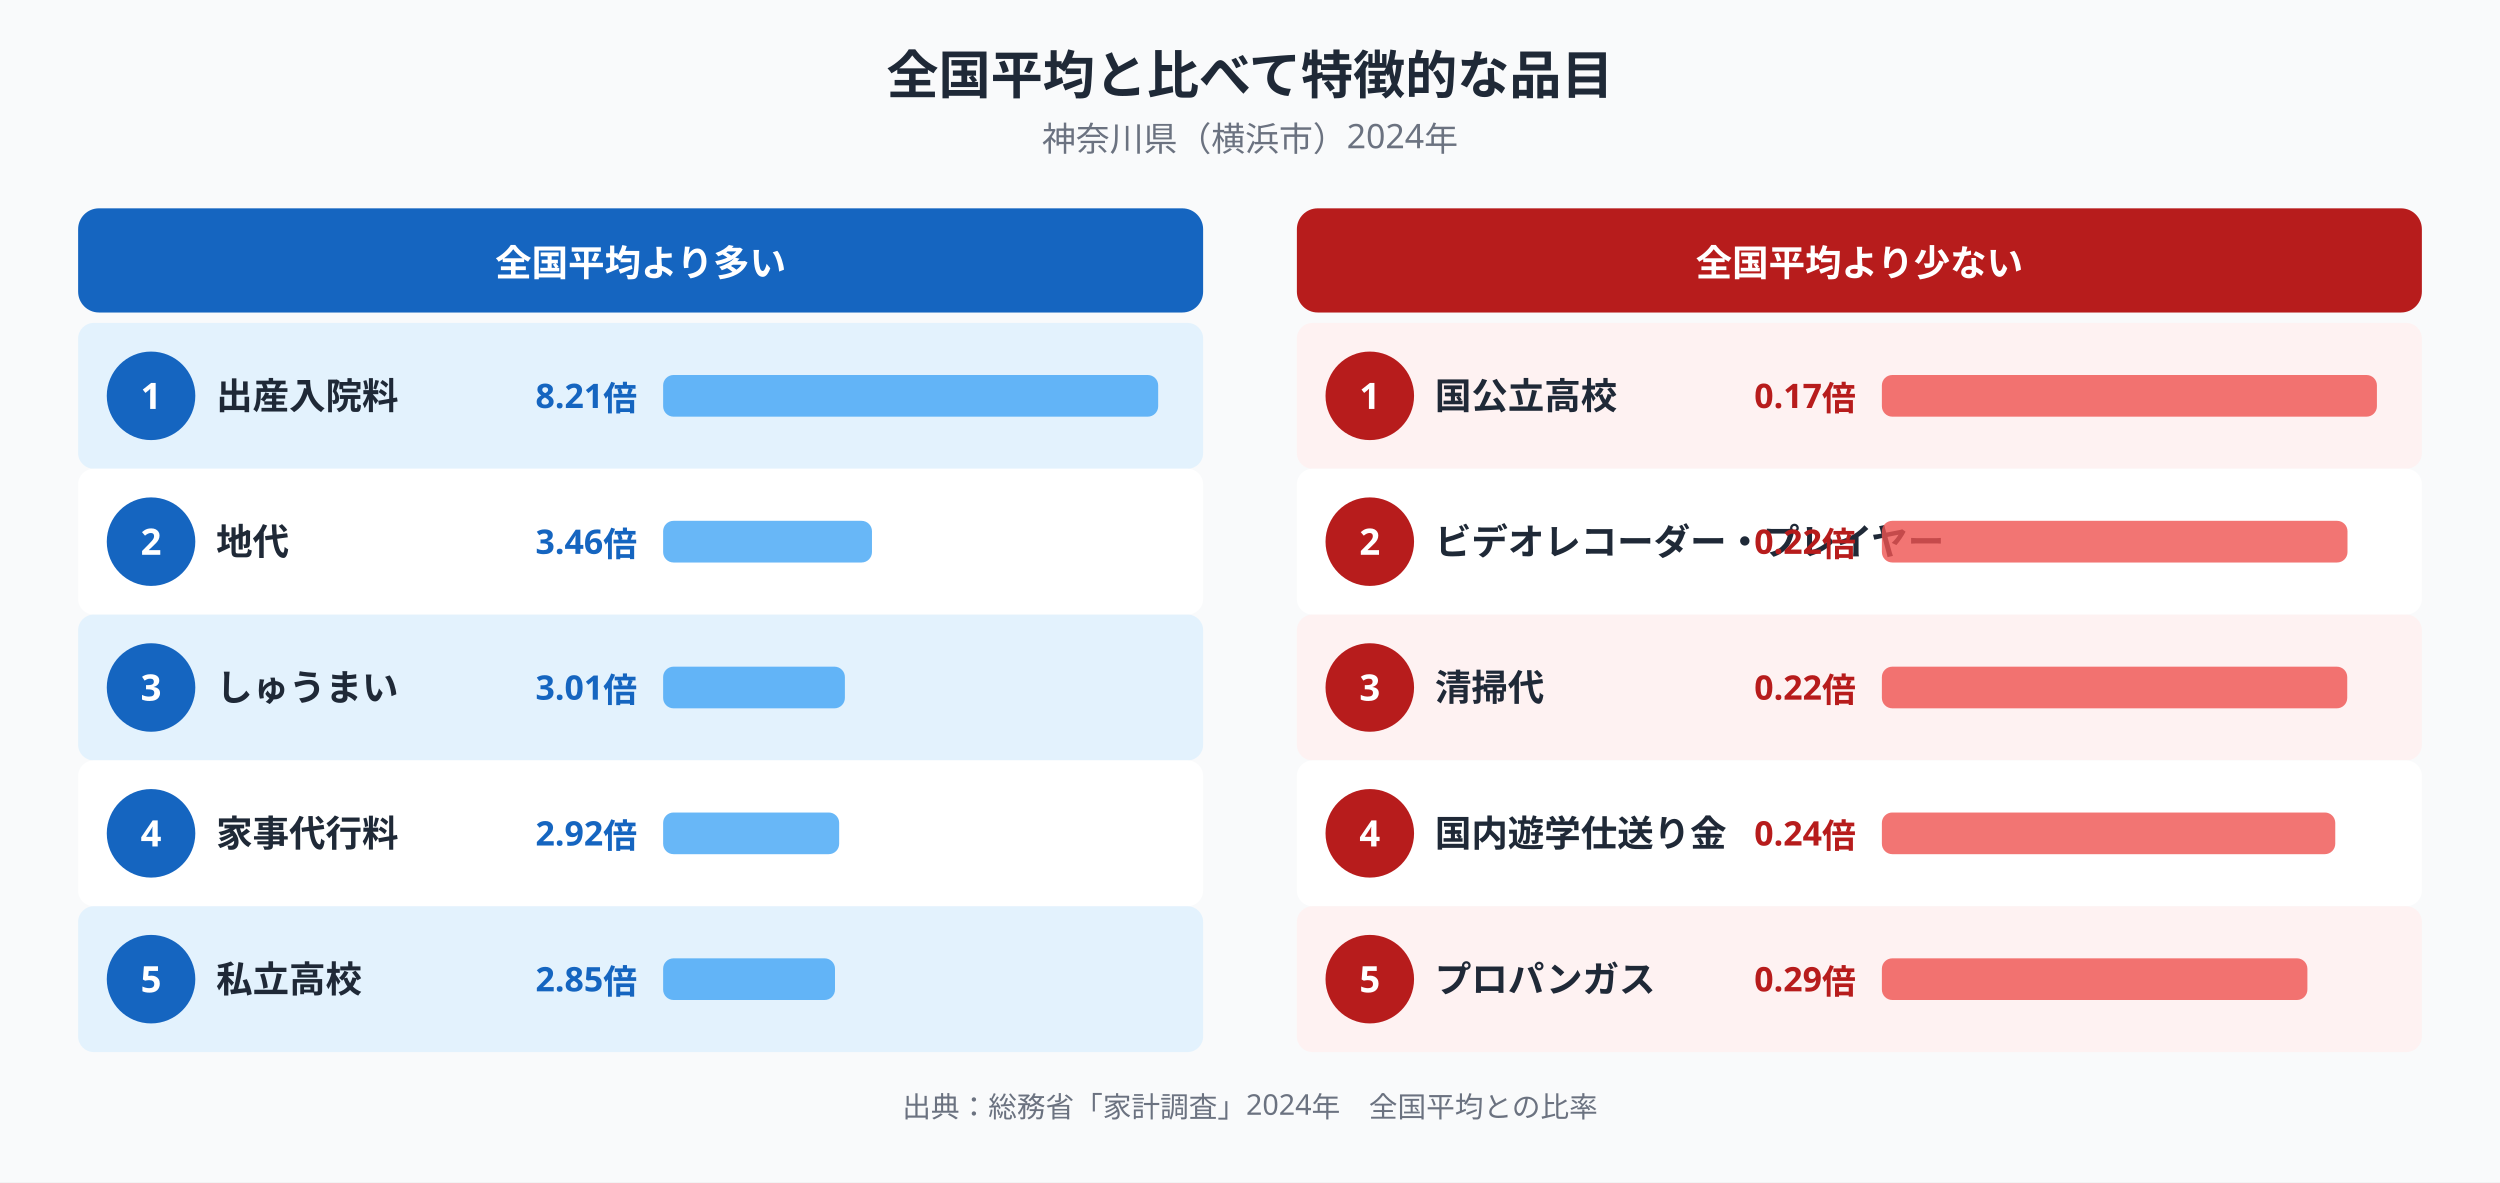
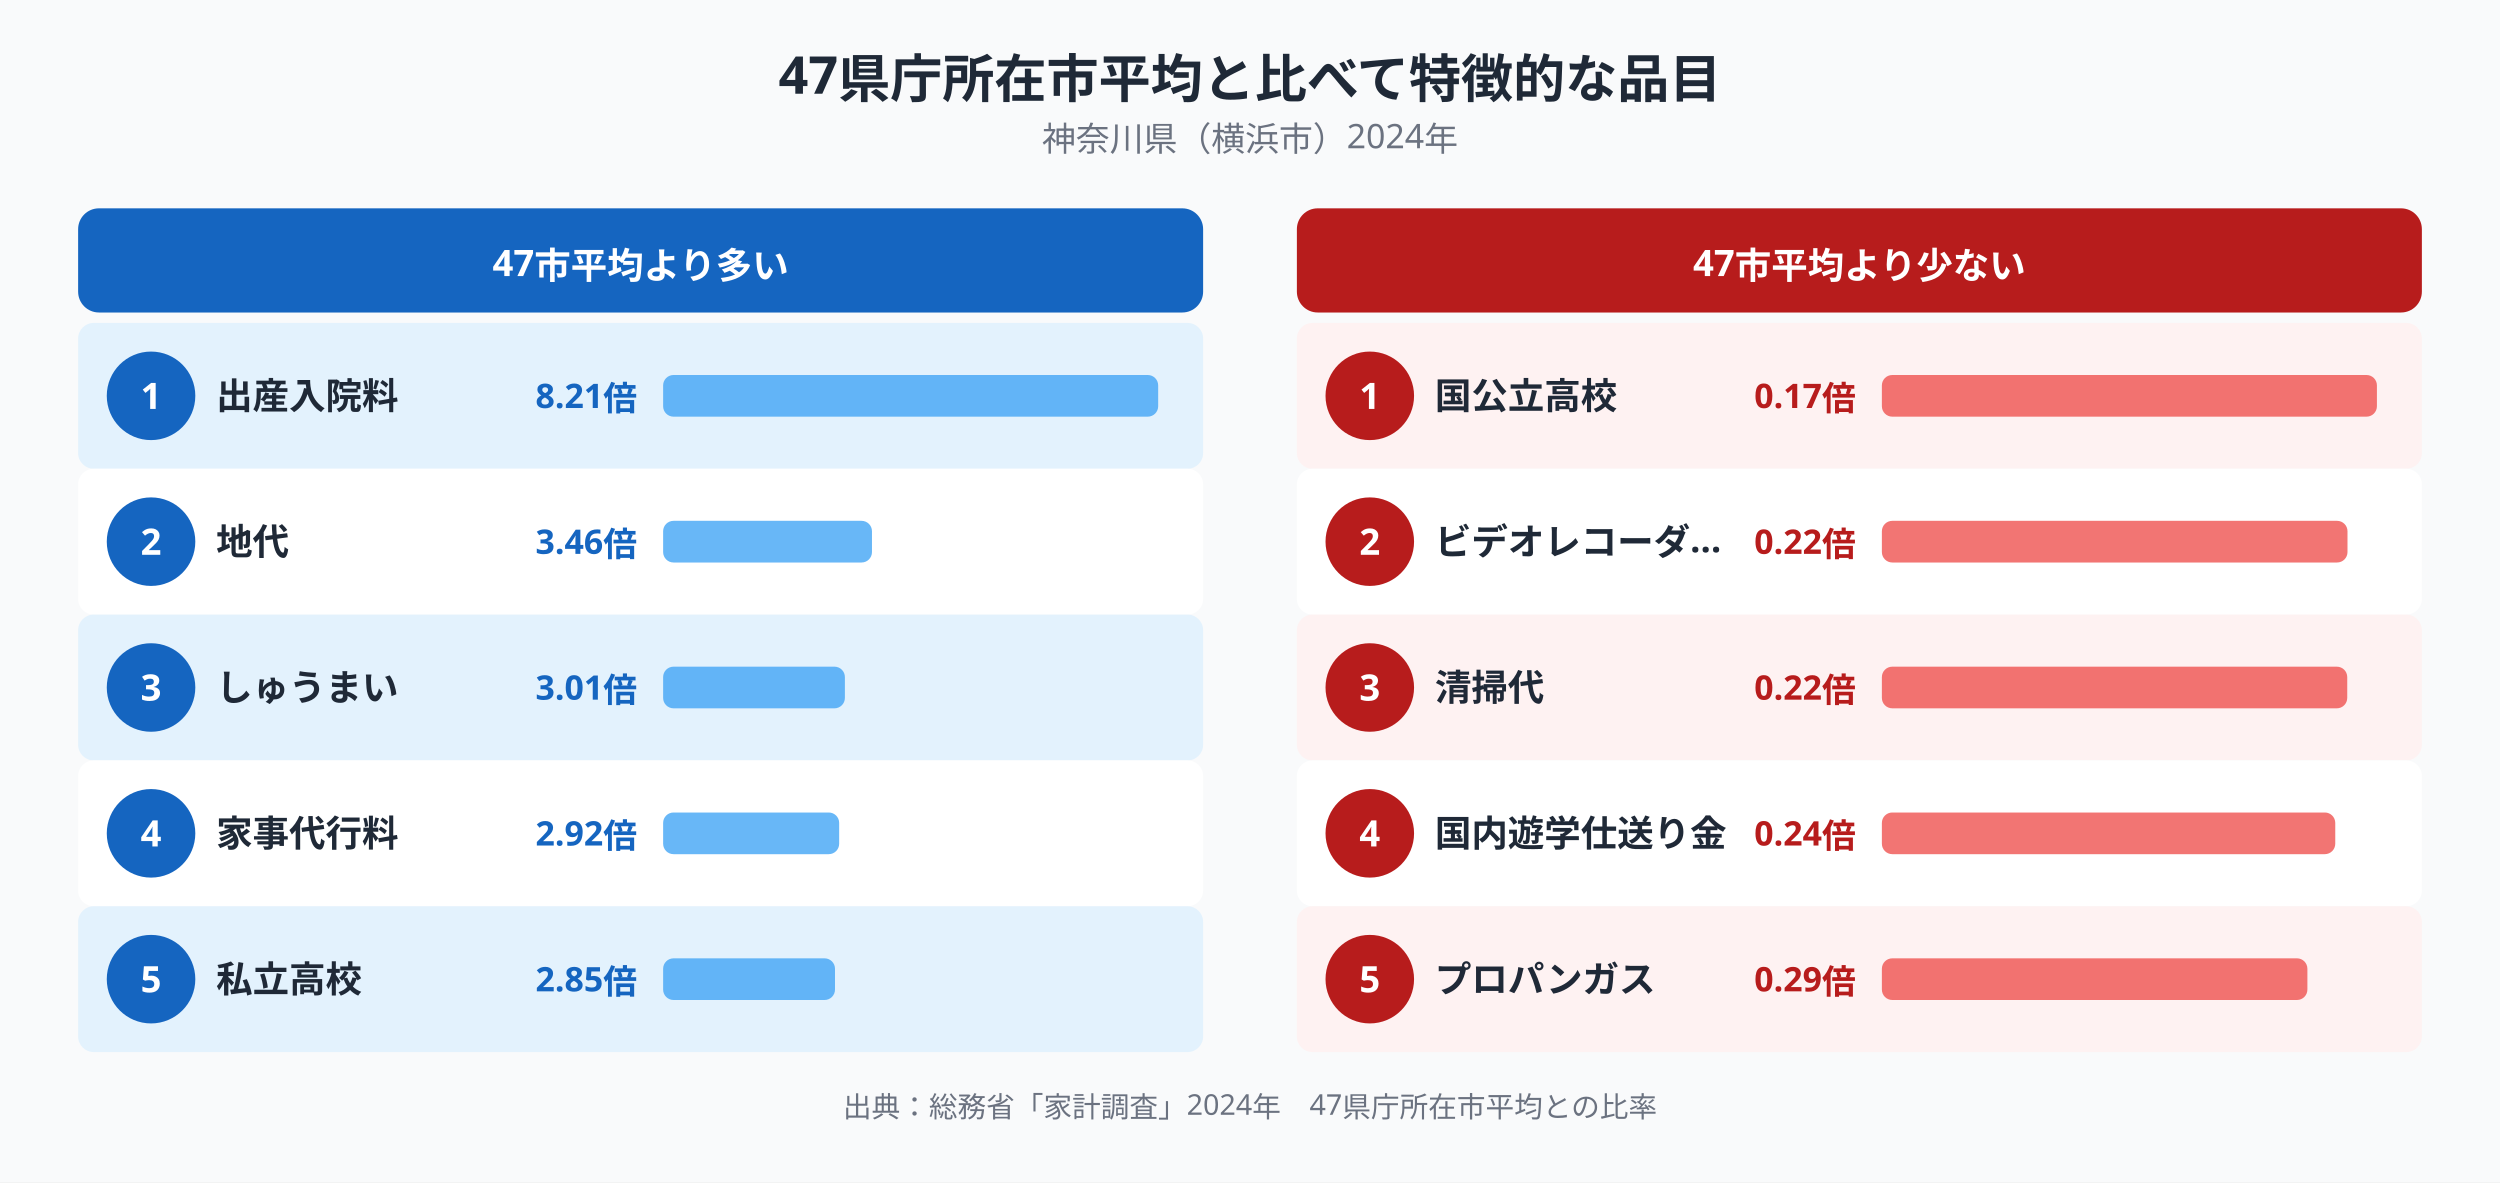
<svg xmlns="http://www.w3.org/2000/svg" width="960" height="454" viewBox="0 0 960 454" role="img" aria-label="神奈川県の特徴的な支出品目">
  <rect width="960" height="454" fill="#f9fafb" />
-   <text x="480" y="36" text-anchor="middle" font-family="'Noto Sans JP',sans-serif" font-size="20" font-weight="bold" fill="#1f2937">全国平均と比べて特徴的な品目</text>
+   <text x="480" y="36" text-anchor="middle" font-family="'Noto Sans JP',sans-serif" font-size="20" font-weight="bold" fill="#1f2937">47県庁所在市平均と比べて特徴的な品目</text>
  <text x="480" y="58" text-anchor="middle" font-family="'Noto Sans JP',sans-serif" font-size="13" fill="#6b7280">神奈川県（横浜市）2024年</text>
  <rect x="30" y="80" width="432" height="40" rx="8" fill="#1565c0" />
-   <text x="246" y="106" text-anchor="middle" font-family="'Noto Sans JP', sans-serif" font-size="14" font-weight="bold" fill="#ffffff">全国平均より多い</text>
+   <text x="246" y="106" text-anchor="middle" font-family="'Noto Sans JP', sans-serif" font-size="14" font-weight="bold" fill="#ffffff">47市平均より多い</text>
  <rect x="30" y="124" width="432" height="56" rx="6" fill="#e3f2fd" />
  <circle cx="58" cy="152" r="17" fill="#1565c0" />
  <text x="58" y="157.04" text-anchor="middle" font-family="'Noto Sans JP', sans-serif" font-size="14" font-weight="bold" fill="#ffffff">1</text>
  <text x="83" y="157.04" font-family="'Noto Sans JP', sans-serif" font-size="14" font-weight="bold" fill="#1f2937">出産入院料</text>
  <text x="244.64" y="156.68" text-anchor="end" font-family="'Noto Sans JP', sans-serif" font-size="13" fill="#1565c0" font-weight="600">8.21倍</text>
  <rect x="254.64" y="144" width="190.1" height="16" rx="4" fill="#42a5f5" opacity="0.8" />
  <rect x="30" y="180" width="432" height="56" rx="6" fill="#ffffff" />
  <circle cx="58" cy="208" r="17" fill="#1565c0" />
  <text x="58" y="213.04" text-anchor="middle" font-family="'Noto Sans JP', sans-serif" font-size="14" font-weight="bold" fill="#ffffff">2</text>
  <text x="83" y="213.04" font-family="'Noto Sans JP', sans-serif" font-size="14" font-weight="bold" fill="#1f2937">地代</text>
  <text x="244.64" y="212.68" text-anchor="end" font-family="'Noto Sans JP', sans-serif" font-size="13" fill="#1565c0" font-weight="600">3.46倍</text>
  <rect x="254.64" y="200" width="80.2" height="16" rx="4" fill="#42a5f5" opacity="0.8" />
  <rect x="30" y="236" width="432" height="56" rx="6" fill="#e3f2fd" />
  <circle cx="58" cy="264" r="17" fill="#1565c0" />
  <text x="58" y="269.04" text-anchor="middle" font-family="'Noto Sans JP', sans-serif" font-size="14" font-weight="bold" fill="#ffffff">3</text>
  <text x="83" y="269.04" font-family="'Noto Sans JP', sans-serif" font-size="14" font-weight="bold" fill="#1f2937">しゅうまい</text>
  <text x="244.64" y="268.68" text-anchor="end" font-family="'Noto Sans JP', sans-serif" font-size="13" fill="#1565c0" font-weight="600">3.01倍</text>
  <rect x="254.64" y="256" width="69.8" height="16" rx="4" fill="#42a5f5" opacity="0.8" />
  <rect x="30" y="292" width="432" height="56" rx="6" fill="#ffffff" />
  <circle cx="58" cy="320" r="17" fill="#1565c0" />
  <text x="58" y="325.04" text-anchor="middle" font-family="'Noto Sans JP', sans-serif" font-size="14" font-weight="bold" fill="#ffffff">4</text>
  <text x="83" y="325.04" font-family="'Noto Sans JP', sans-serif" font-size="14" font-weight="bold" fill="#1f2937">家事代行料</text>
  <text x="244.64" y="324.68" text-anchor="end" font-family="'Noto Sans JP', sans-serif" font-size="13" fill="#1565c0" font-weight="600">2.92倍</text>
  <rect x="254.64" y="312" width="67.6" height="16" rx="4" fill="#42a5f5" opacity="0.8" />
  <rect x="30" y="348" width="432" height="56" rx="6" fill="#e3f2fd" />
  <circle cx="58" cy="376" r="17" fill="#1565c0" />
  <text x="58" y="381.04" text-anchor="middle" font-family="'Noto Sans JP', sans-serif" font-size="14" font-weight="bold" fill="#ffffff">5</text>
  <text x="83" y="381.04" font-family="'Noto Sans JP', sans-serif" font-size="14" font-weight="bold" fill="#1f2937">私立高校</text>
  <text x="244.64" y="380.68" text-anchor="end" font-family="'Noto Sans JP', sans-serif" font-size="13" fill="#1565c0" font-weight="600">2.85倍</text>
  <rect x="254.64" y="368" width="66" height="16" rx="4" fill="#42a5f5" opacity="0.8" />
  <rect x="498" y="80" width="432" height="40" rx="8" fill="#b71c1c" />
-   <text x="714" y="106" text-anchor="middle" font-family="'Noto Sans JP', sans-serif" font-size="14" font-weight="bold" fill="#ffffff">全国平均より少ない</text>
+   <text x="714" y="106" text-anchor="middle" font-family="'Noto Sans JP', sans-serif" font-size="14" font-weight="bold" fill="#ffffff">47市平均より少ない</text>
  <rect x="498" y="124" width="432" height="56" rx="6" fill="#fef2f2" />
  <circle cx="526" cy="152" r="17" fill="#b71c1c" />
  <text x="526" y="157.04" text-anchor="middle" font-family="'Noto Sans JP', sans-serif" font-size="14" font-weight="bold" fill="#ffffff">1</text>
  <text x="551" y="157.04" font-family="'Noto Sans JP', sans-serif" font-size="14" font-weight="bold" fill="#1f2937">国公立高校</text>
  <text x="712.64" y="156.68" text-anchor="end" font-family="'Noto Sans JP', sans-serif" font-size="13" fill="#b71c1c" font-weight="600">0.17倍</text>
  <rect x="722.64" y="144" width="190.1" height="16" rx="4" fill="#ef5350" opacity="0.8" />
  <rect x="498" y="180" width="432" height="56" rx="6" fill="#ffffff" />
  <circle cx="526" cy="208" r="17" fill="#b71c1c" />
  <text x="526" y="213.04" text-anchor="middle" font-family="'Noto Sans JP', sans-serif" font-size="14" font-weight="bold" fill="#ffffff">2</text>
-   <text x="551" y="213.04" font-family="'Noto Sans JP', sans-serif" font-size="14" font-weight="bold" fill="#1f2937">ビデオレコーダー・プレイヤー</text>
+   <text x="551" y="213.04" font-family="'Noto Sans JP', sans-serif" font-size="14" font-weight="bold" fill="#1f2937">ビデオレコーダ…</text>
  <text x="712.64" y="212.68" text-anchor="end" font-family="'Noto Sans JP', sans-serif" font-size="13" fill="#b71c1c" font-weight="600">0.22倍</text>
  <rect x="722.64" y="200" width="178.8" height="16" rx="4" fill="#ef5350" opacity="0.8" />
  <rect x="498" y="236" width="432" height="56" rx="6" fill="#fef2f2" />
  <circle cx="526" cy="264" r="17" fill="#b71c1c" />
  <text x="526" y="269.04" text-anchor="middle" font-family="'Noto Sans JP', sans-serif" font-size="14" font-weight="bold" fill="#ffffff">3</text>
  <text x="551" y="269.04" font-family="'Noto Sans JP', sans-serif" font-size="14" font-weight="bold" fill="#1f2937">清掃代</text>
  <text x="712.64" y="268.68" text-anchor="end" font-family="'Noto Sans JP', sans-serif" font-size="13" fill="#b71c1c" font-weight="600">0.22倍</text>
  <rect x="722.64" y="256" width="178.7" height="16" rx="4" fill="#ef5350" opacity="0.8" />
  <rect x="498" y="292" width="432" height="56" rx="6" fill="#ffffff" />
  <circle cx="526" cy="320" r="17" fill="#b71c1c" />
  <text x="526" y="325.04" text-anchor="middle" font-family="'Noto Sans JP', sans-serif" font-size="14" font-weight="bold" fill="#ffffff">4</text>
  <text x="551" y="325.04" font-family="'Noto Sans JP', sans-serif" font-size="14" font-weight="bold" fill="#1f2937">国内遊学仕送り金</text>
  <text x="712.64" y="324.68" text-anchor="end" font-family="'Noto Sans JP', sans-serif" font-size="13" fill="#b71c1c" font-weight="600">0.24倍</text>
  <rect x="722.64" y="312" width="174.1" height="16" rx="4" fill="#ef5350" opacity="0.8" />
  <rect x="498" y="348" width="432" height="56" rx="6" fill="#fef2f2" />
  <circle cx="526" cy="376" r="17" fill="#b71c1c" />
  <text x="526" y="381.04" text-anchor="middle" font-family="'Noto Sans JP', sans-serif" font-size="14" font-weight="bold" fill="#ffffff">5</text>
  <text x="551" y="381.04" font-family="'Noto Sans JP', sans-serif" font-size="14" font-weight="bold" fill="#1f2937">プロパンガス</text>
  <text x="712.64" y="380.68" text-anchor="end" font-family="'Noto Sans JP', sans-serif" font-size="13" fill="#b71c1c" font-weight="600">0.29倍</text>
  <rect x="722.64" y="368" width="163.4" height="16" rx="4" fill="#ef5350" opacity="0.8" />
-   <text x="480" y="429" text-anchor="middle" font-family="'Noto Sans JP',sans-serif" font-size="11" fill="#6b7280">出典：総務省「家計調査」2024年　全国平均との比率</text>
+   <text x="480" y="429" text-anchor="middle" font-family="'Noto Sans JP',sans-serif" font-size="11" fill="#6b7280">出典：総務省「家計調査」2024年　47県庁所在市平均との比率</text>
</svg>
